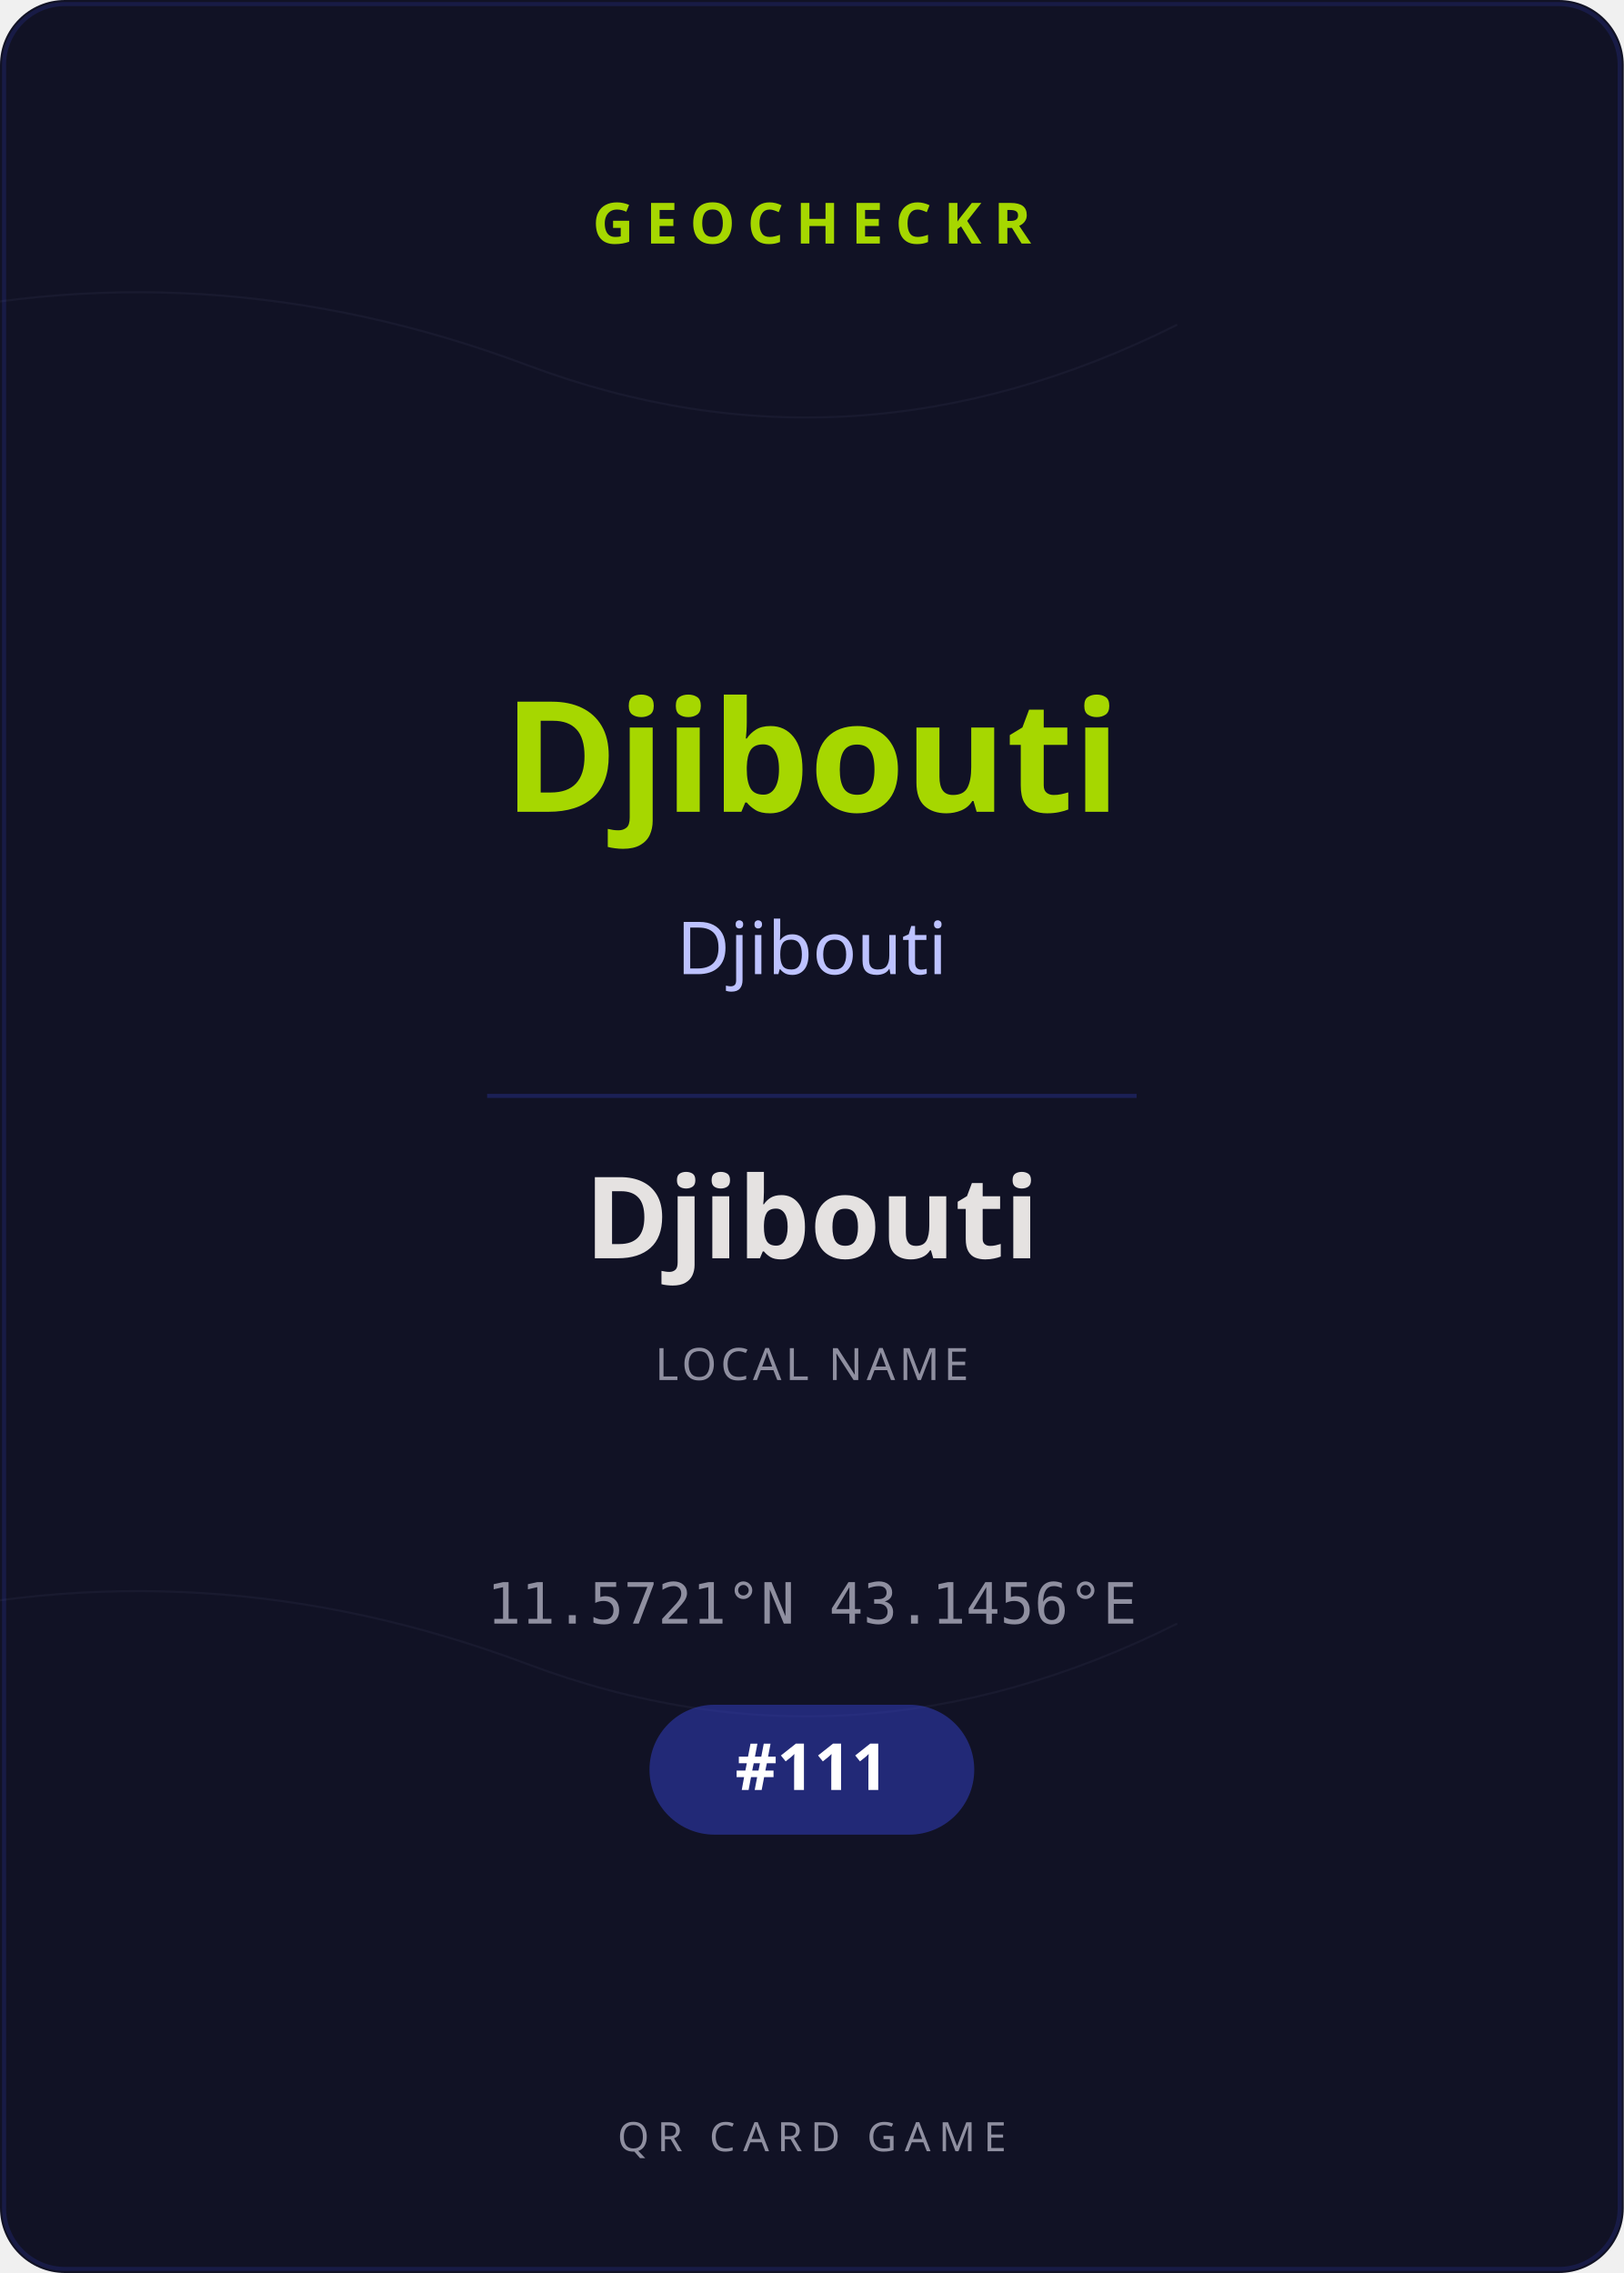
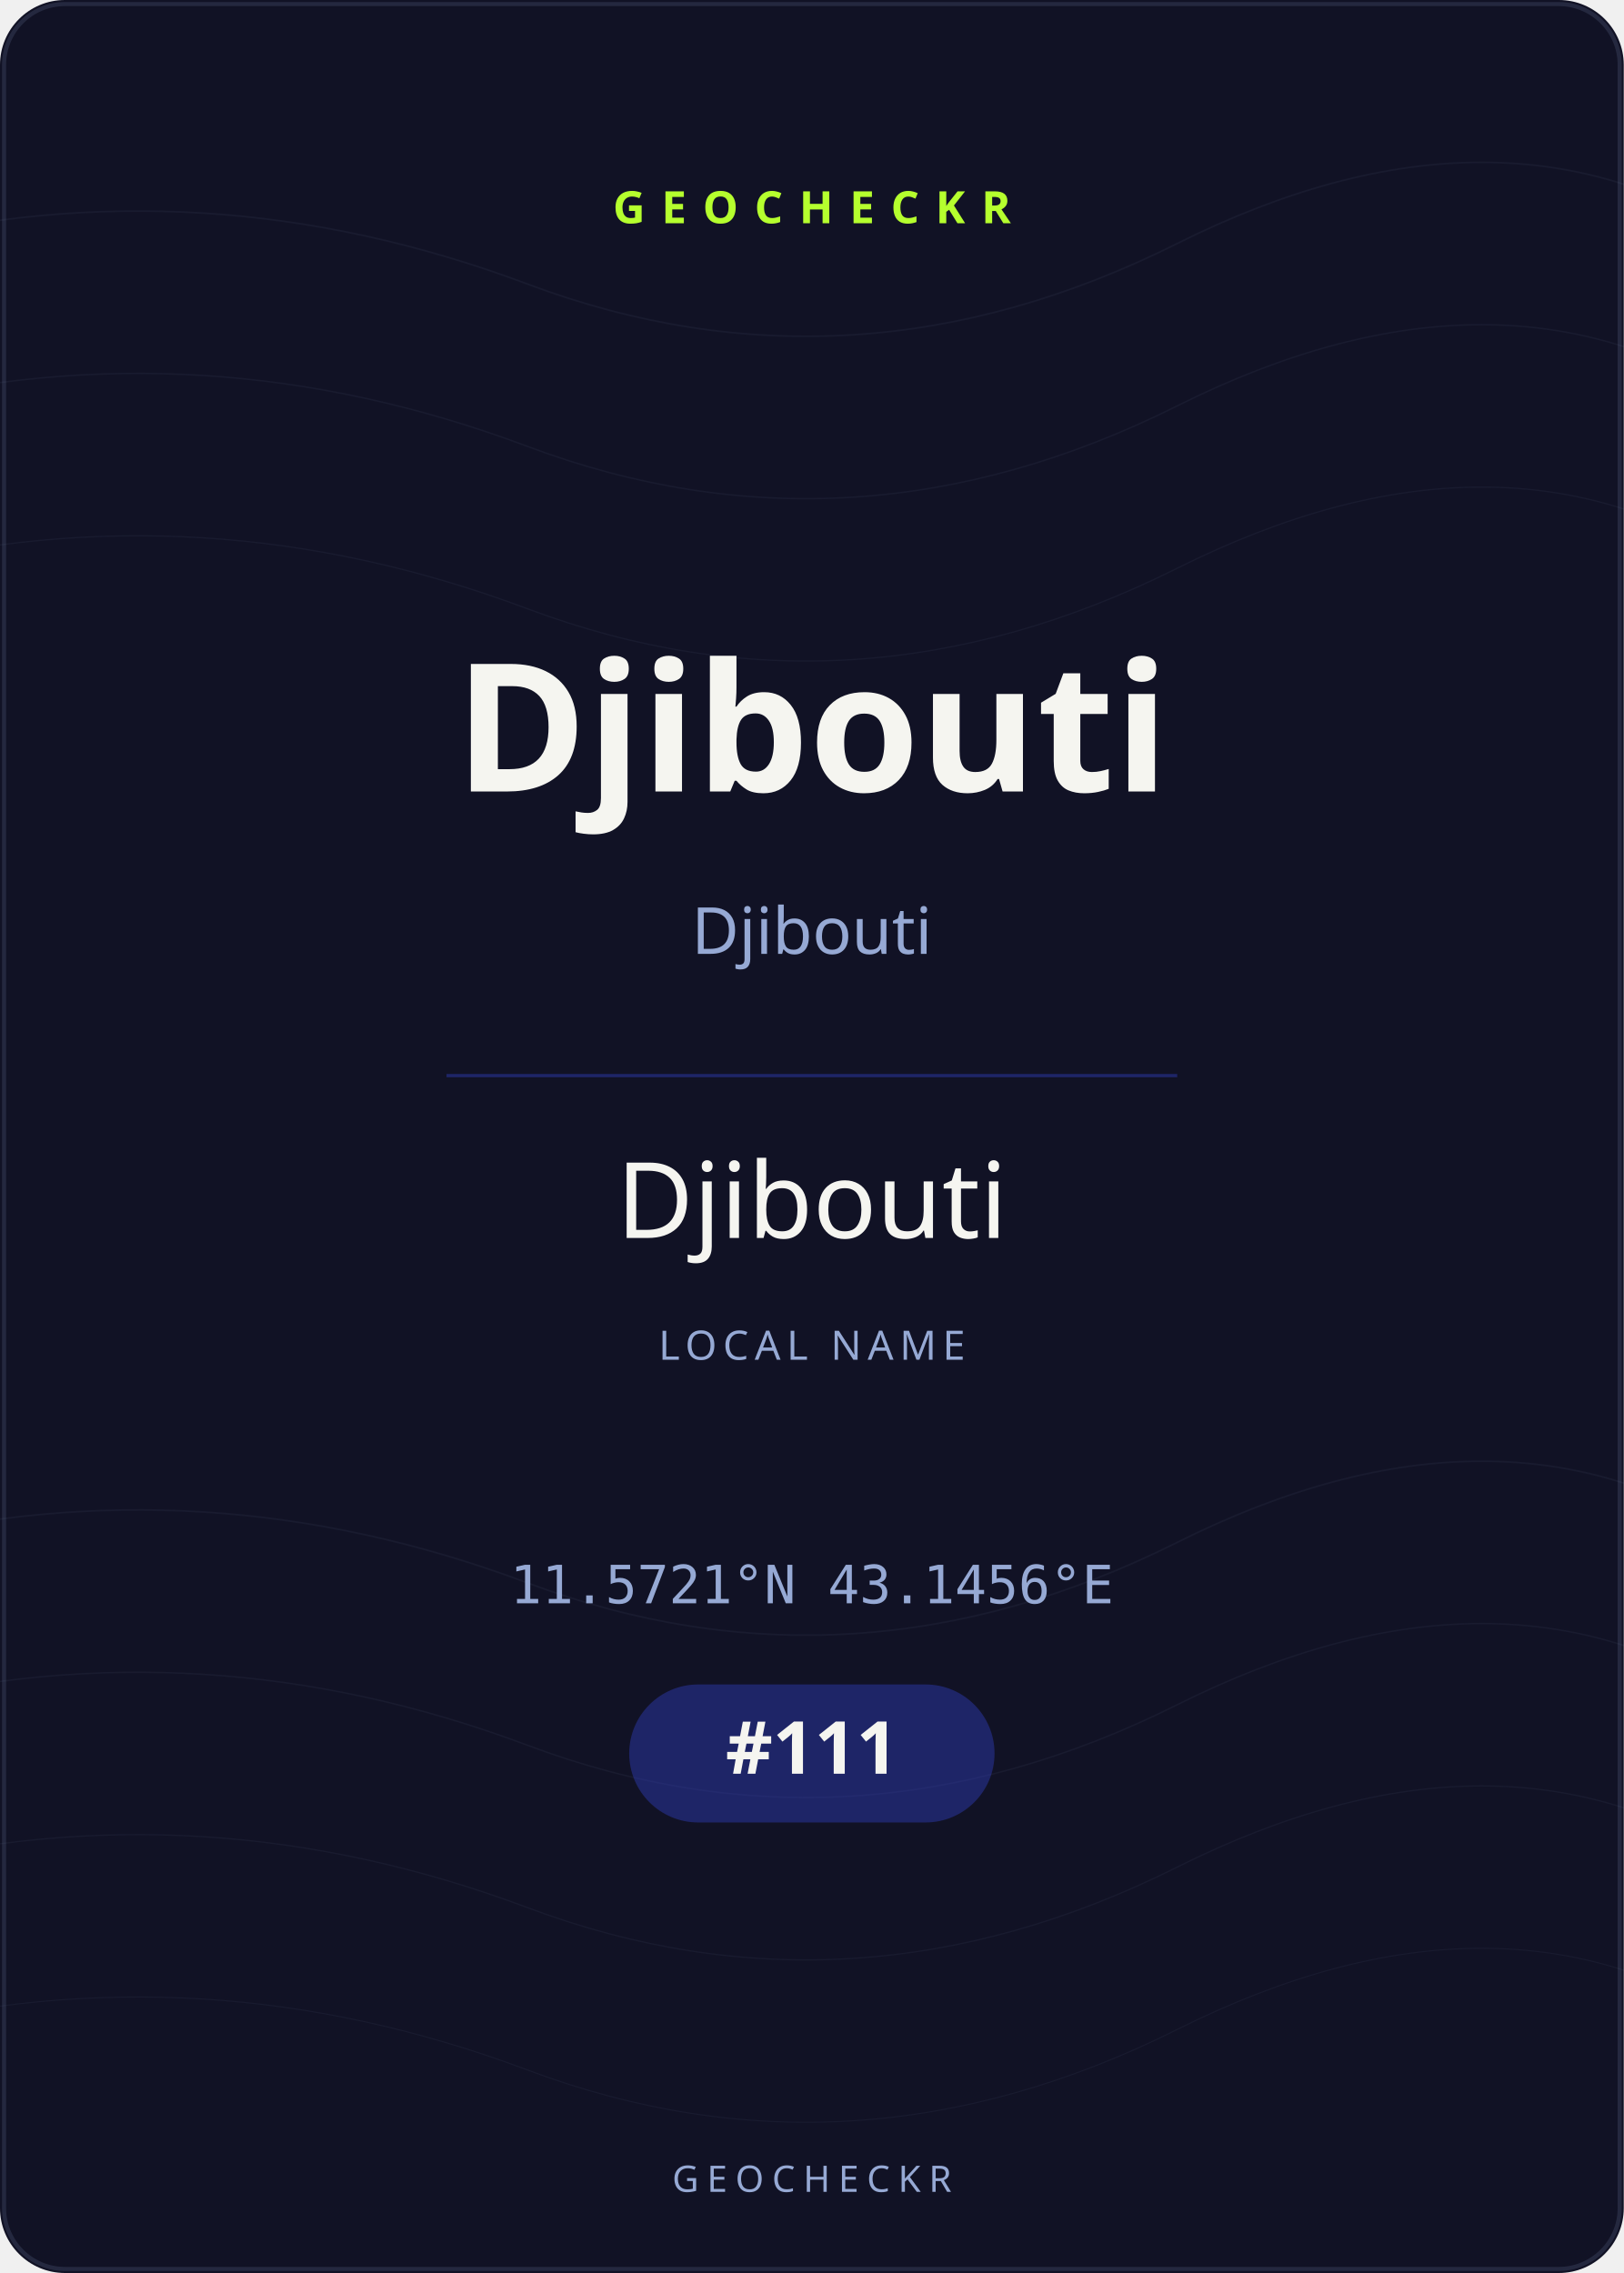
<svg xmlns="http://www.w3.org/2000/svg" viewBox="0 0 400 560">
  <rect width="400" height="560" rx="16" fill="#111225" />
-   <rect x="1" y="1" width="398" height="558" rx="15" fill="none" stroke="#3340ca" stroke-width="1" opacity="0.2" />
-   <g stroke="#bdc2ff" fill="none" opacity="0.05">
-     <path d="M-30,80 Q50,60 130,90 Q210,120 290,80" stroke-width="0.5" />
-     <path d="M-30,400 Q50,380 130,410 Q210,440 290,400" stroke-width="0.5" />
+   <rect x="1" y="1" width="398" height="558" rx="15" fill="none" stroke="#96a9d4" stroke-width="1" opacity="0.15" />
+   <g stroke="#96a9d4" fill="none" opacity="0.06">
+     <path d="M-30,60 Q50,40 130,70 Q210,100 290,60 Q370,20 430,60" stroke-width="0.4" />
+     <path d="M-30,100 Q50,80 130,110 Q210,140 290,100 Q370,60 430,100" stroke-width="0.35" />
+     <path d="M-30,140 Q50,120 130,150 Q210,180 290,140 Q370,100 430,140" stroke-width="0.3" />
+     <path d="M-30,380 Q50,360 130,390 Q210,420 290,380 Q370,340 430,380" stroke-width="0.4" />
+     <path d="M-30,420 Q50,400 130,430 Q210,460 290,420 Q370,380 430,420" stroke-width="0.35" />
+     <path d="M-30,460 Q50,440 130,470 Q210,500 290,460 Q370,420 430,460" stroke-width="0.3" />
+     <path d="M-30,500 Q50,480 130,510 Q210,540 290,500 Q370,460 430,500" stroke-width="0.25" />
  </g>
-   <text x="200" y="60" text-anchor="middle" font-family="Space Grotesk,sans-serif" font-size="14" font-weight="700" fill="#a6d700" letter-spacing="3">GEOCHECKR</text>
-   <text x="200" y="200" text-anchor="middle" font-family="Space Grotesk,sans-serif" font-size="38" font-weight="700" fill="#a6d700">Djibouti</text>
-   <text x="200" y="240" text-anchor="middle" font-family="Space Grotesk,sans-serif" font-size="18" font-weight="400" fill="#bdc2ff">Djibouti</text>
-   <line x1="120" y1="270" x2="280" y2="270" stroke="#3340ca" stroke-width="1" opacity="0.3" />
-   <text x="200" y="310" text-anchor="middle" font-family="Space Grotesk,sans-serif" font-size="28" font-weight="600" fill="#e5e2e1">Djibouti</text>
-   <text x="200" y="340" text-anchor="middle" font-family="Space Grotesk,sans-serif" font-size="11" fill="#8f8fa0" letter-spacing="1">LOCAL NAME</text>
-   <text x="200" y="400" text-anchor="middle" font-family="Space Grotesk,monospace" font-size="14" fill="#8f8fa0">11.5721°N  43.1456°E</text>
-   <rect x="160" y="420" width="80" height="32" rx="16" fill="#3340ca" opacity="0.5" />
-   <text x="200" y="441" text-anchor="middle" font-family="Space Grotesk,sans-serif" font-size="16" font-weight="700" fill="#fff">#111</text>
-   <text x="200" y="530" text-anchor="middle" font-family="Space Grotesk,sans-serif" font-size="10" fill="#8f8fa0" letter-spacing="2">QR CARD GAME</text>
+   <text x="200" y="55" text-anchor="middle" font-family="Space Grotesk,sans-serif" font-size="11" font-weight="600" fill="#b5ff2e" letter-spacing="4">GEOCHECKR</text>
+   <text x="200" y="195" text-anchor="middle" font-family="Space Grotesk,sans-serif" font-size="44" font-weight="700" fill="#f5f5f0">Djibouti</text>
+   <text x="200" y="235" text-anchor="middle" font-family="Space Grotesk,sans-serif" font-size="16" fill="#96a9d4">Djibouti</text>
+   <line x1="110" y1="265" x2="290" y2="265" stroke="#3340ca" stroke-width="0.8" opacity="0.4" />
+   <text x="200" y="305" text-anchor="middle" font-family="Noto Sans,sans-serif" font-size="26" fill="#f5f5f0">Djibouti</text>
+   <text x="200" y="335" text-anchor="middle" font-family="Space Grotesk,sans-serif" font-size="10" fill="#96a9d4" letter-spacing="1.5">LOCAL NAME</text>
+   <text x="200" y="395" text-anchor="middle" font-family="Space Grotesk,monospace" font-size="13" fill="#96a9d4">11.5721°N  43.1456°E</text>
+   <rect x="155" y="415" width="90" height="34" rx="17" fill="#3340ca" opacity="0.4" />
+   <text x="200" y="437" text-anchor="middle" font-family="Space Grotesk,sans-serif" font-size="18" font-weight="700" fill="#f5f5f0">#111</text>
+   <text x="200" y="540" text-anchor="middle" font-family="Space Grotesk,sans-serif" font-size="9" fill="#96a9d4" letter-spacing="2">GEOCHECKR</text>
</svg>
